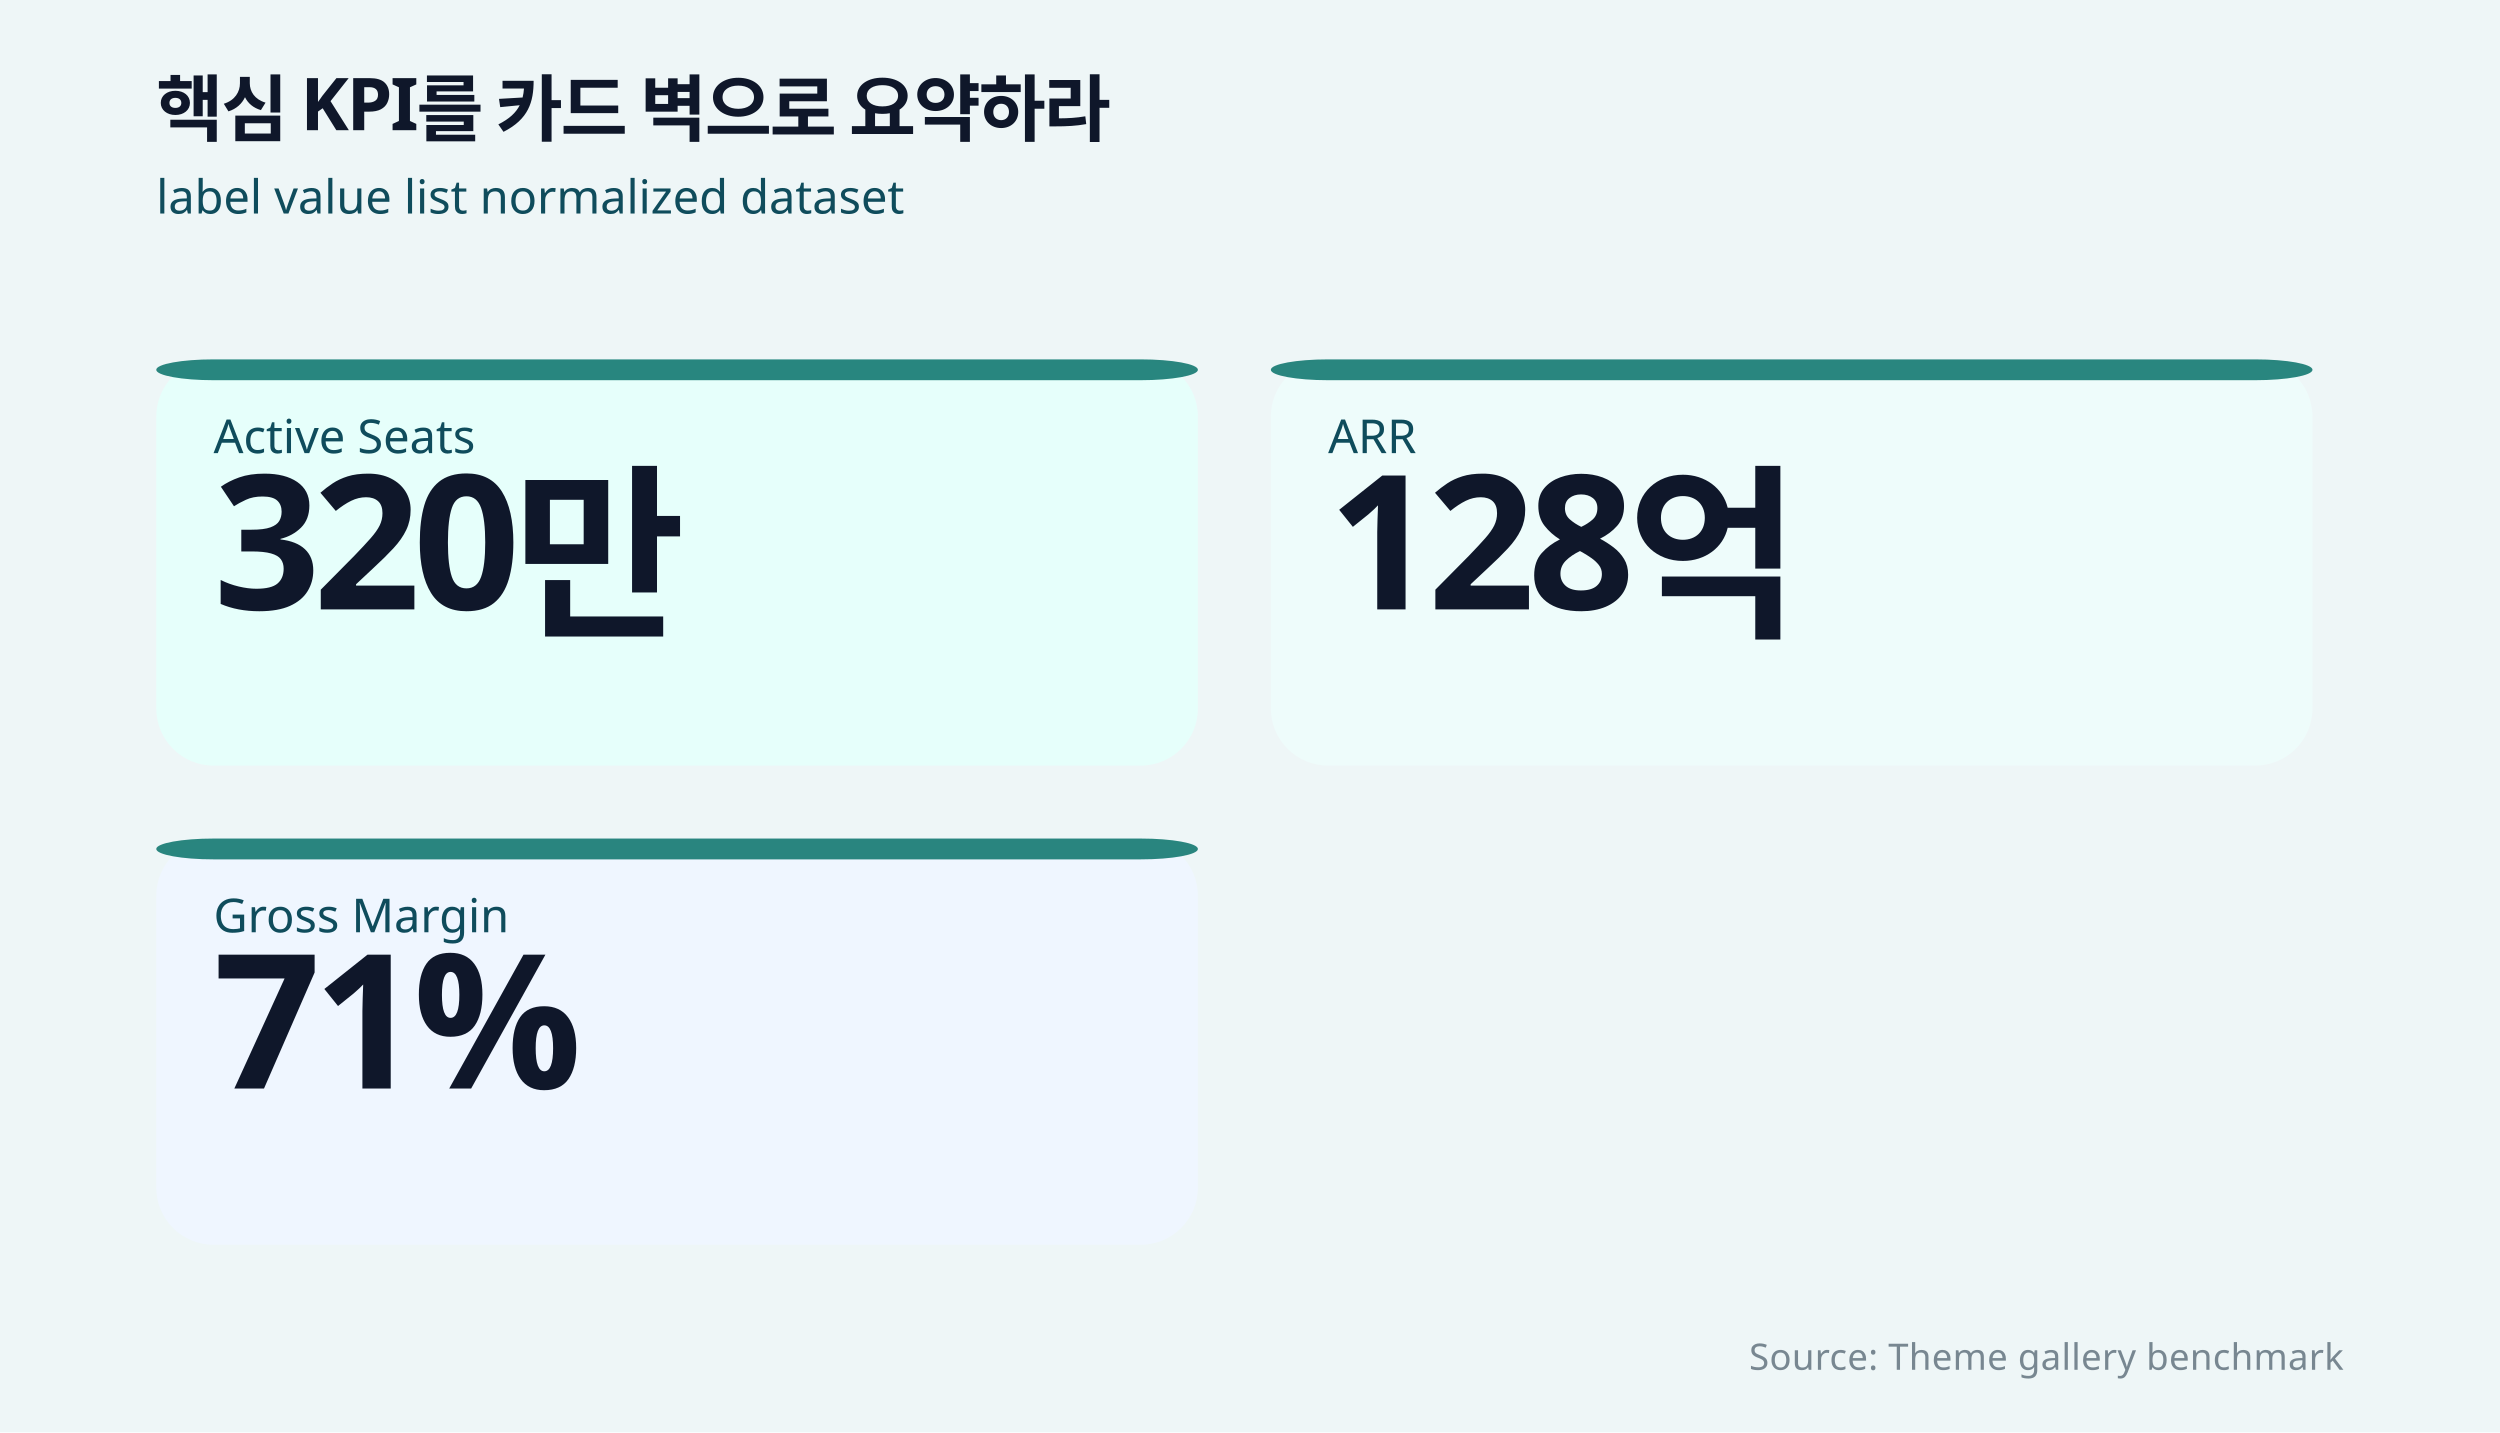
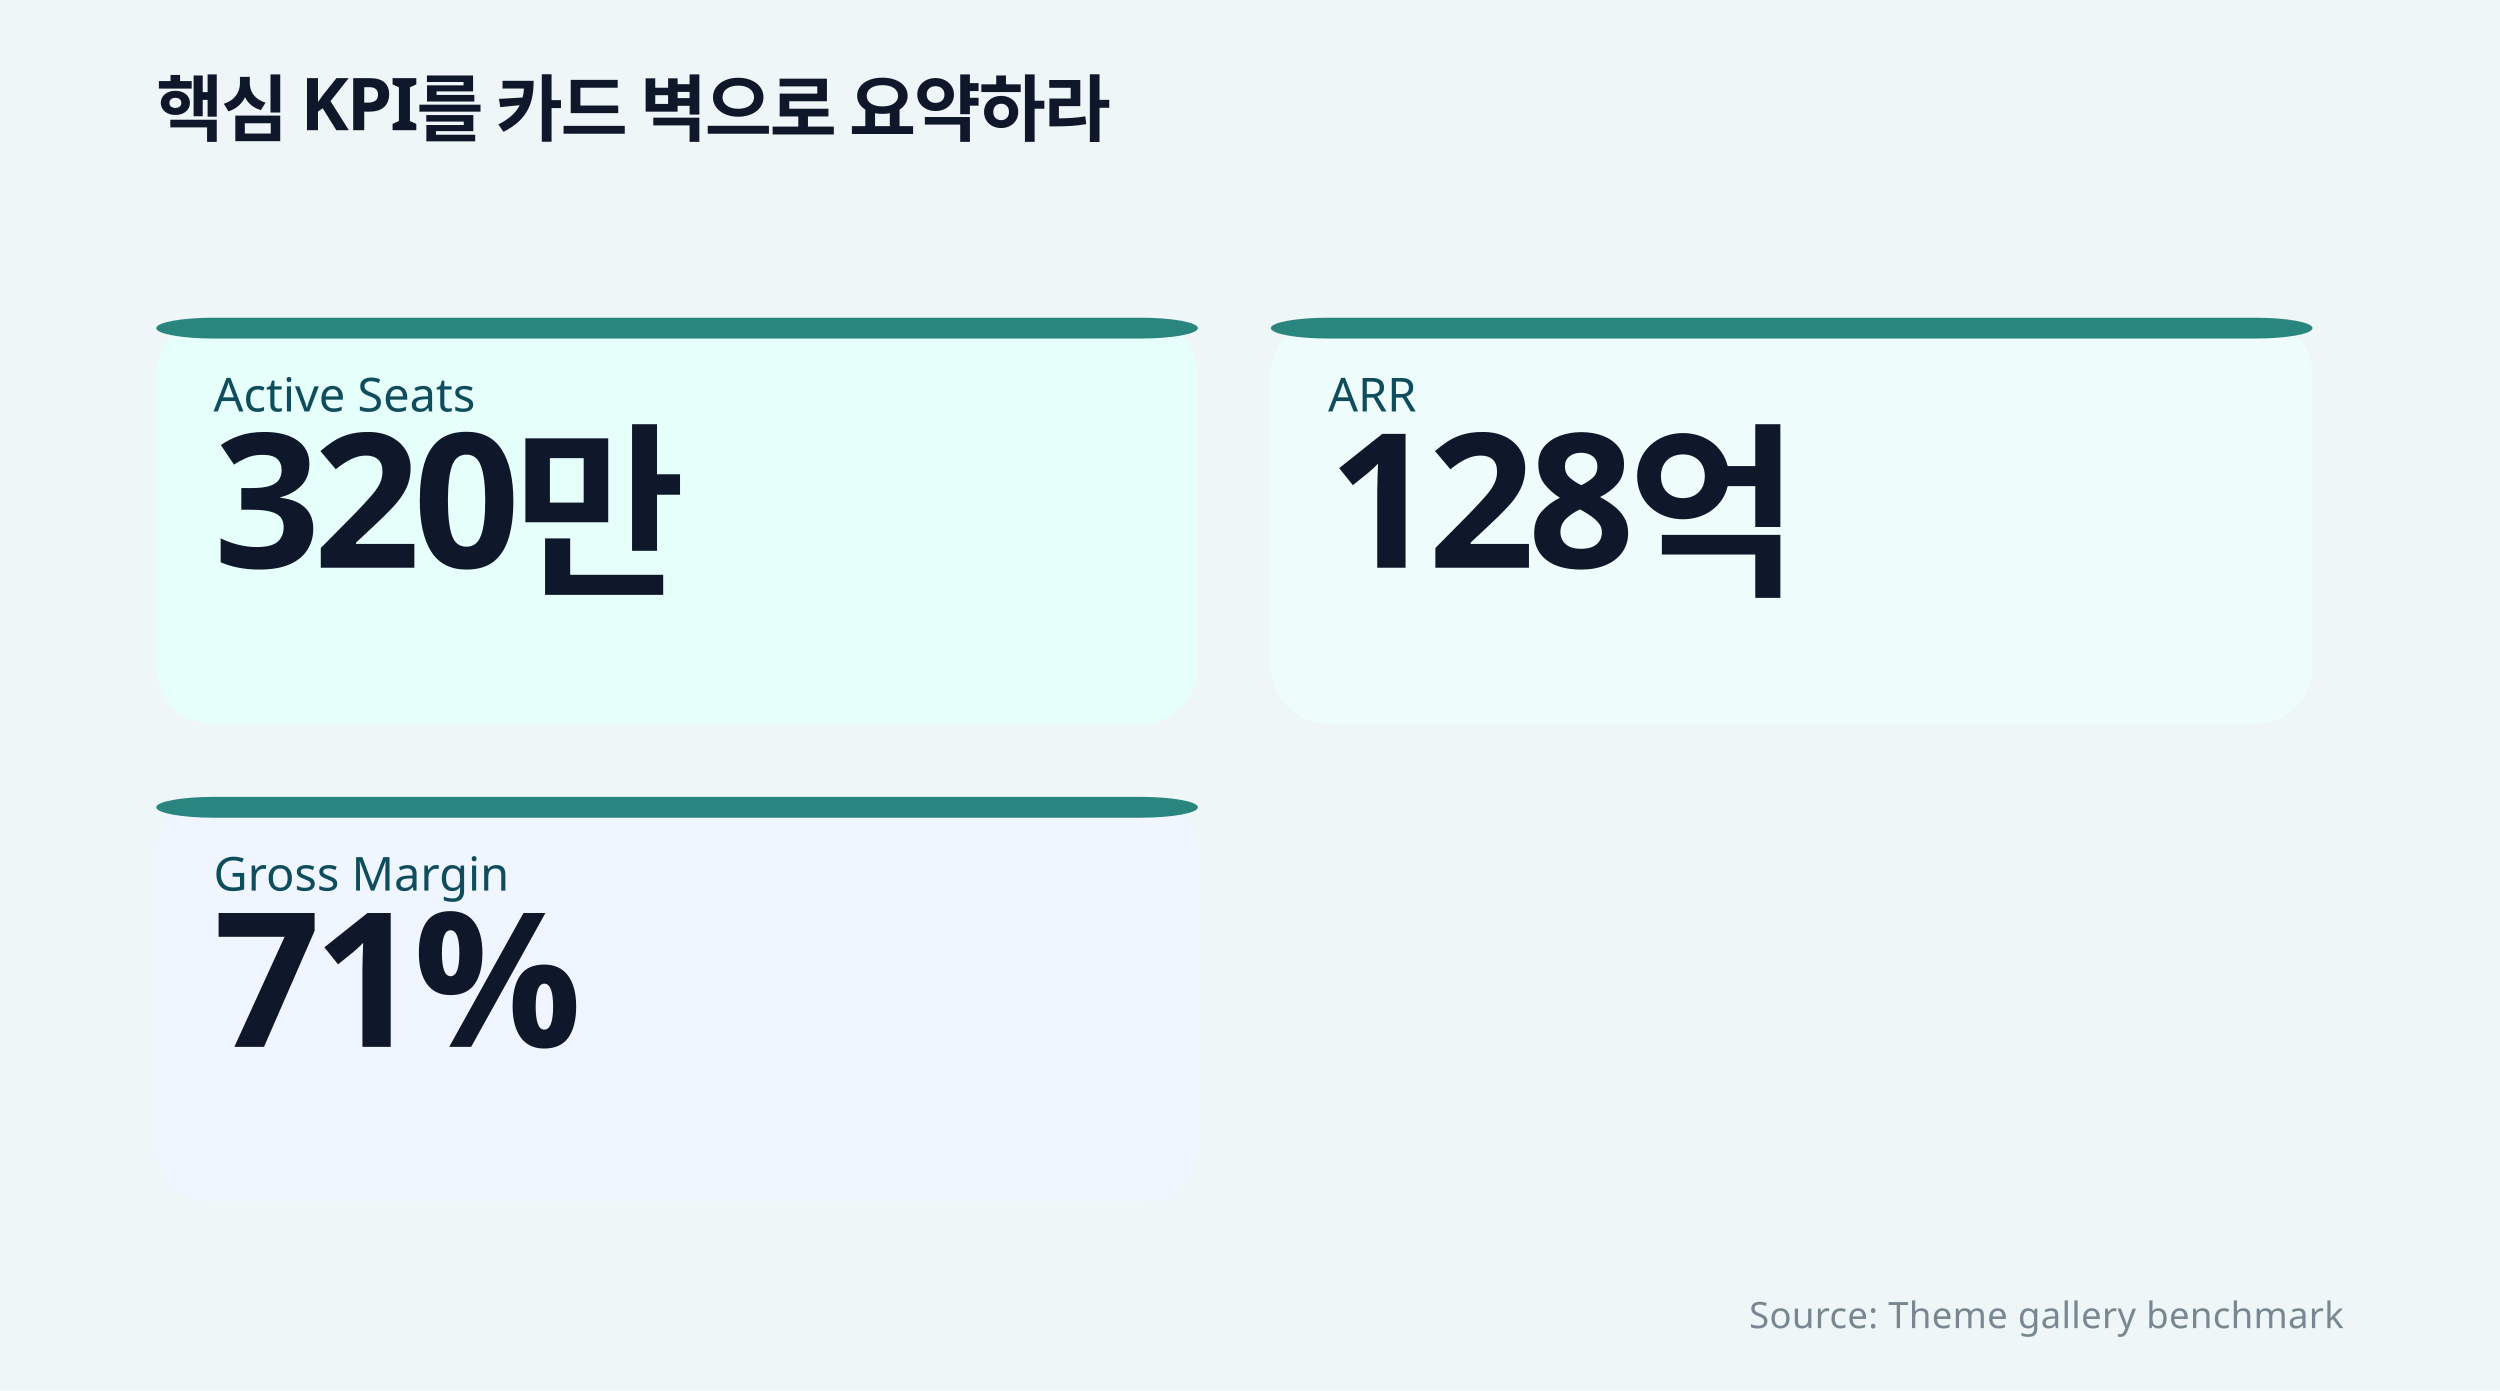
- <svg xmlns="http://www.w3.org/2000/svg" width="960" height="550" viewBox="0 0 960 550" fill="none">
+ <svg xmlns="http://www.w3.org/2000/svg" width="960" height="534" viewBox="0 0 960 534" fill="none">
  <style>.cg-root .title{font:700 28px 'Space Grotesk', 'Pretendard', 'Apple SD Gothic Neo', sans-serif; fill:#0f172a; letter-spacing:-0.03em;}.cg-root .subtitle{font:500 18px 'IBM Plex Sans KR', 'Pretendard', 'Apple SD Gothic Neo', sans-serif; fill:#0f4c5c;}.cg-root .label,.cg-root .axis,.cg-root .header,.cg-root .cell{font:650 16px 'IBM Plex Sans KR', 'Pretendard', 'Apple SD Gothic Neo', sans-serif; fill:#0f4c5c;}.cg-root .value{font:700 16px 'IBM Plex Sans KR', 'Pretendard', 'Apple SD Gothic Neo', sans-serif; fill:#0f172a;}.cg-root .header{font-weight:700; fill:#0f172a;}.cg-root .tick{font:500 14px 'IBM Plex Sans KR', 'Pretendard', 'Apple SD Gothic Neo', sans-serif; fill:#5a6c78;}.cg-root .source{font:500 14px 'IBM Plex Sans KR', 'Pretendard', 'Apple SD Gothic Neo', sans-serif; fill:#5a6c78; letter-spacing:0.01em;}.cg-root .stat{font:800 72px 'Space Grotesk', 'Pretendard', 'Apple SD Gothic Neo', sans-serif; fill:#0f172a; letter-spacing:-0.04em;}</style>
-   <rect x="0" y="0" width="960" height="550" fill="#eef6f7" />
+   <rect x="0" y="0" width="960" height="534" fill="#eef6f7" />
  <g class="cg-root">
    <text x="60" y="52" class="title" fill="#0f172a" style="fill:#0f172a !important;">핵심 KPI를 카드 벽으로 요약하라</text>
-     <text x="60" y="82" class="subtitle" fill="#0f4c5c" style="fill:#0f4c5c !important;">label value list normalized dataset</text>
-     <rect x="60" y="138" width="400" height="156" rx="22" fill="#e6fffb" />
-     <rect x="60" y="138" width="400" height="8" rx="22" fill="#0f766e" fill-opacity="0.88" />
-     <text x="82" y="174" class="subtitle" fill="#0f4c5c" style="fill:#0f4c5c !important;">Active Seats</text>
-     <text x="82" y="234" class="stat" font-size="42" fill="#0f172a" style="fill:#0f172a !important;">320만</text>
-     <rect x="488" y="138" width="400" height="156" rx="22" fill="#eefcfb" />
-     <rect x="488" y="138" width="400" height="8" rx="22" fill="#0f766e" fill-opacity="0.88" />
-     <text x="510" y="174" class="subtitle" fill="#0f4c5c" style="fill:#0f4c5c !important;">ARR</text>
-     <text x="510" y="234" class="stat" font-size="42" fill="#0f172a" style="fill:#0f172a !important;">128억</text>
-     <rect x="60" y="322" width="400" height="156" rx="22" fill="#eff6ff" />
-     <rect x="60" y="322" width="400" height="8" rx="22" fill="#0f766e" fill-opacity="0.88" />
-     <text x="82" y="358" class="subtitle" fill="#0f4c5c" style="fill:#0f4c5c !important;">Gross Margin</text>
-     <text x="82" y="418" class="stat" font-size="42" fill="#0f172a" style="fill:#0f172a !important;">71%</text>
-     <text x="900" y="526" class="source" text-anchor="end" opacity="0.8" fill="#5a6c78" style="fill:#5a6c78 !important;">Source: Theme gallery benchmark</text>
+     <rect x="60" y="122" width="400" height="156" rx="22" fill="#e6fffb" />
+     <rect x="60" y="122" width="400" height="8" rx="22" fill="#0f766e" fill-opacity="0.88" />
+     <text x="82" y="158" class="subtitle" fill="#0f4c5c" style="fill:#0f4c5c !important;">Active Seats</text>
+     <text x="82" y="218" class="stat" font-size="42" fill="#0f172a" style="fill:#0f172a !important;">320만</text>
+     <rect x="488" y="122" width="400" height="156" rx="22" fill="#eefcfb" />
+     <rect x="488" y="122" width="400" height="8" rx="22" fill="#0f766e" fill-opacity="0.88" />
+     <text x="510" y="158" class="subtitle" fill="#0f4c5c" style="fill:#0f4c5c !important;">ARR</text>
+     <text x="510" y="218" class="stat" font-size="42" fill="#0f172a" style="fill:#0f172a !important;">128억</text>
+     <rect x="60" y="306" width="400" height="156" rx="22" fill="#eff6ff" />
+     <rect x="60" y="306" width="400" height="8" rx="22" fill="#0f766e" fill-opacity="0.88" />
+     <text x="82" y="342" class="subtitle" fill="#0f4c5c" style="fill:#0f4c5c !important;">Gross Margin</text>
+     <text x="82" y="402" class="stat" font-size="42" fill="#0f172a" style="fill:#0f172a !important;">71%</text>
+     <text x="900" y="510" class="source" text-anchor="end" opacity="0.8" fill="#5a6c78" style="fill:#5a6c78 !important;">Source: Theme gallery benchmark</text>
  </g>
</svg>
